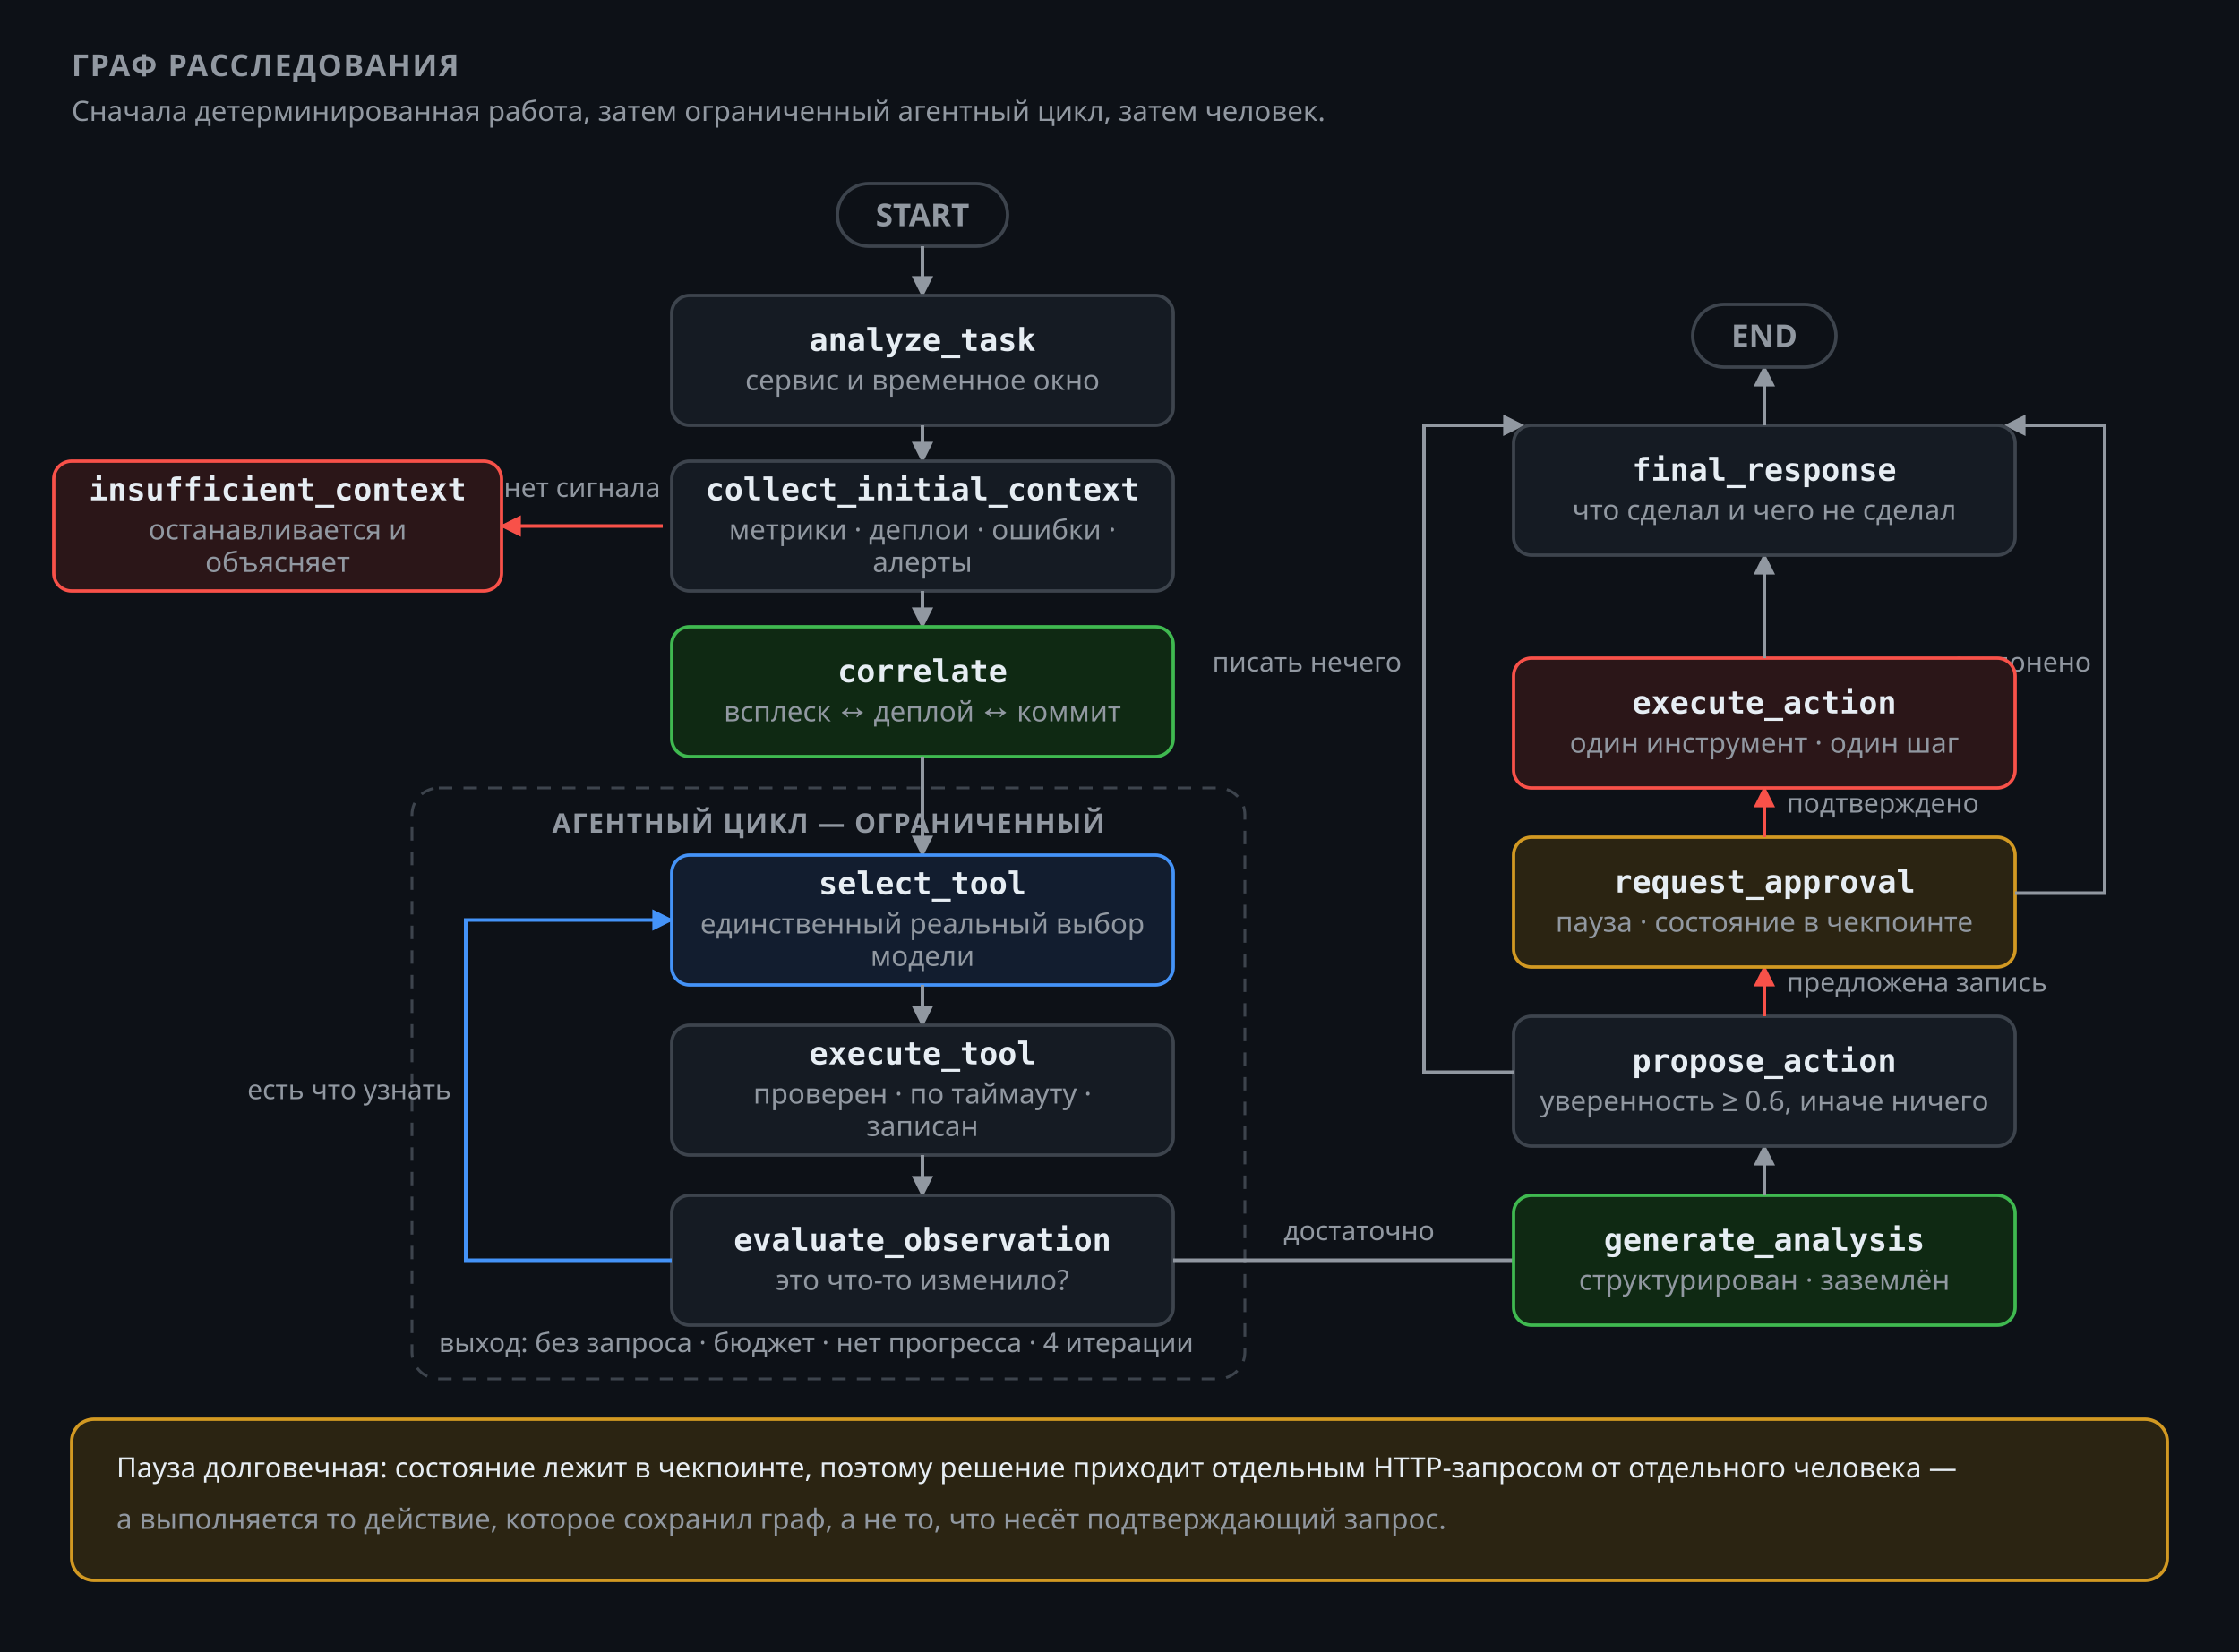
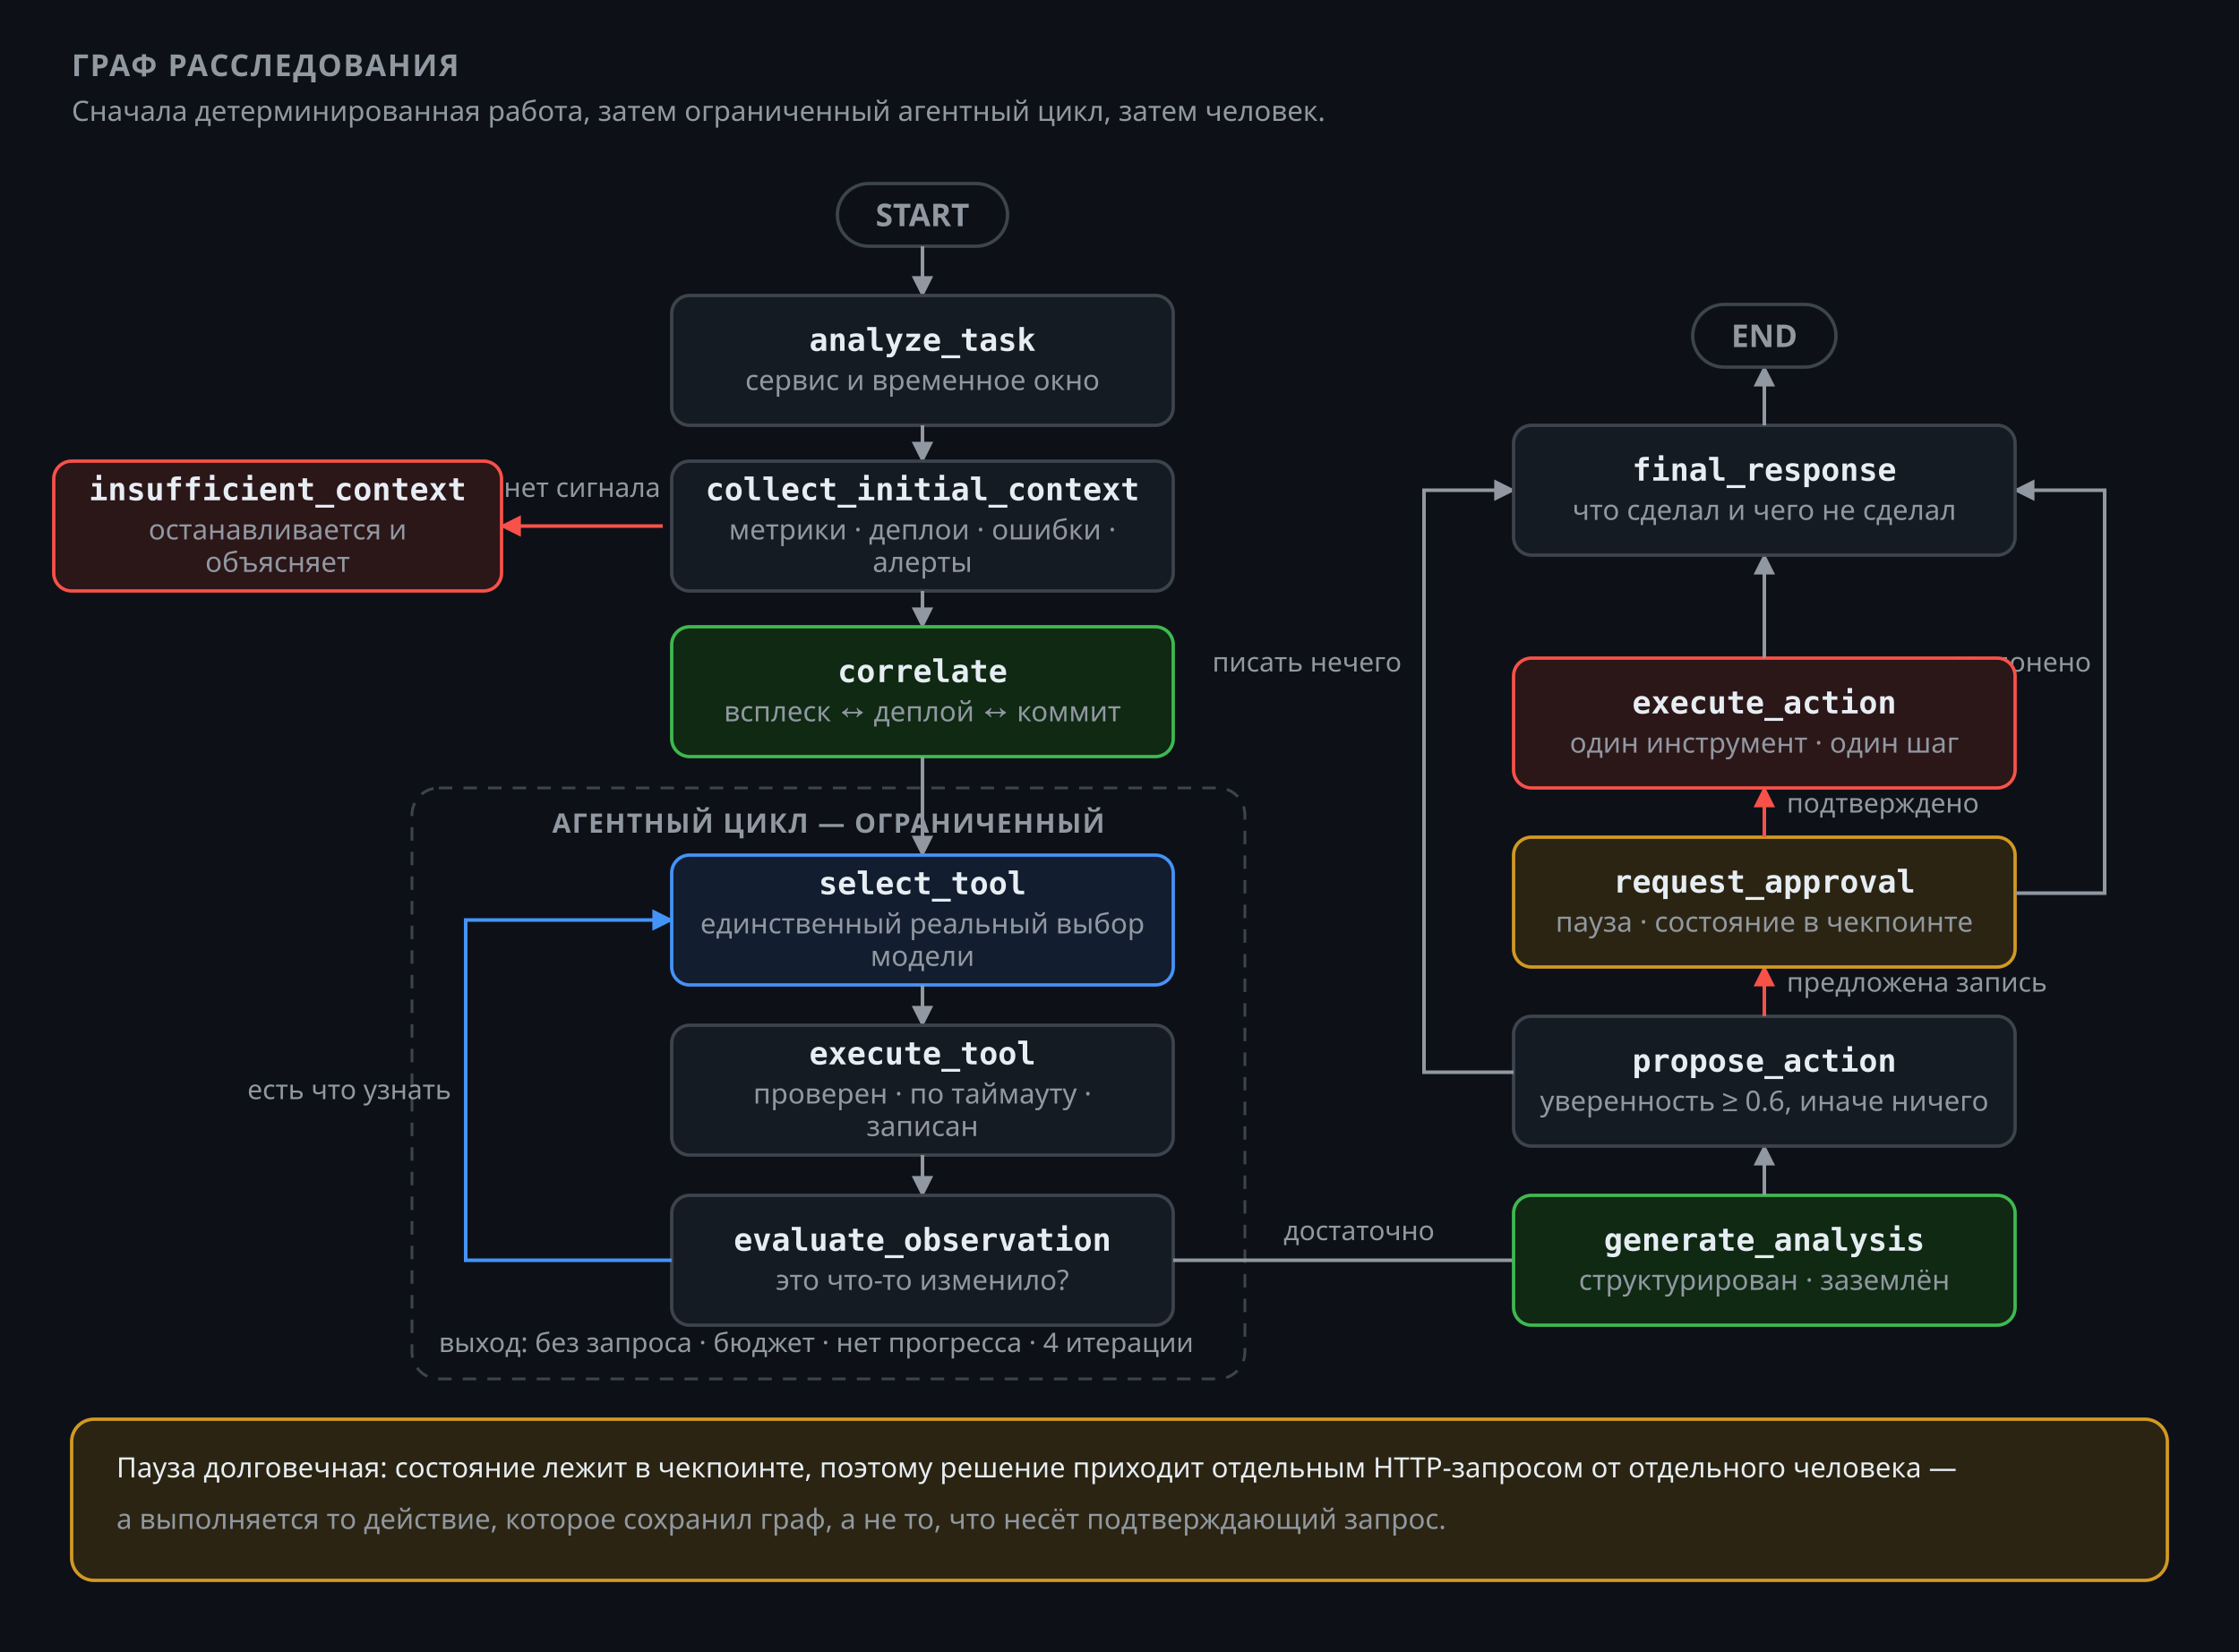
<svg xmlns="http://www.w3.org/2000/svg" viewBox="0 0 1000 738" width="1000" height="738" role="img" aria-labelledby="title desc" font-family="-apple-system, BlinkMacSystemFont, 'Segoe UI', 'Noto Sans', Helvetica, Arial, sans-serif">
  <defs>
    <marker id="arrow" viewBox="0 0 10 10" refX="9" refY="5" markerWidth="6" markerHeight="6" orient="auto-start-reverse">
      <path d="M 0 0 L 10 5 L 0 10 z" fill="#9198a1" />
    </marker>
    <marker id="arrow-accent" viewBox="0 0 10 10" refX="9" refY="5" markerWidth="6" markerHeight="6" orient="auto-start-reverse">
      <path d="M 0 0 L 10 5 L 0 10 z" fill="#4493f8" />
    </marker>
    <marker id="arrow-danger" viewBox="0 0 10 10" refX="9" refY="5" markerWidth="6" markerHeight="6" orient="auto-start-reverse">
      <path d="M 0 0 L 10 5 L 0 10 z" fill="#f85149" />
    </marker>
  </defs>
  <rect width="1000" height="738" fill="#0d1117" />
  <text x="32" y="34" font-size="13.5" font-weight="700" letter-spacing="0.7" fill="#9198a1">ГРАФ РАССЛЕДОВАНИЯ</text>
  <text x="32" y="54" text-anchor="start" font-size="12.5" fill="#9198a1">Сначала детерминированная работа, затем ограниченный агентный цикл, затем человек.</text>
  <rect x="374.0" y="82" width="76" height="28" rx="14" fill="#0d1117" stroke="#3d444d" stroke-width="1.5" />
  <text x="412.0" y="101.04" text-anchor="middle" font-size="14" font-weight="600" fill="#9198a1">START</text>
  <path d="M 412.0 110 L 412.0 132" fill="none" stroke="#9198a1" stroke-width="1.6" marker-end="url(#arrow)" />
  <rect x="300" y="132" width="224" height="58" rx="8" fill="#151b23" stroke="#3d444d" stroke-width="1.5" />
  <text x="412.0" y="156.73" text-anchor="middle" font-size="14" font-weight="600" fill="#e6edf3" font-family="ui-monospace, SFMono-Regular, 'SF Mono', Menlo, Consolas, monospace">analyze_task</text>
  <text x="412.0" y="174.23" text-anchor="middle" font-size="12.5" fill="#9198a1">сервис и временное окно</text>
  <path d="M 412.0 190 L 412.0 206" fill="none" stroke="#9198a1" stroke-width="1.6" marker-end="url(#arrow)" />
  <rect x="300" y="206" width="224" height="58" rx="8" fill="#151b23" stroke="#3d444d" stroke-width="1.5" />
  <text x="412.0" y="223.48" text-anchor="middle" font-size="14" font-weight="600" fill="#e6edf3" font-family="ui-monospace, SFMono-Regular, 'SF Mono', Menlo, Consolas, monospace">collect_initial_context</text>
  <text x="412.0" y="240.98" text-anchor="middle" font-size="12.5" fill="#9198a1">метрики · деплои · ошибки ·</text>
  <text x="412.0" y="255.48" text-anchor="middle" font-size="12.5" fill="#9198a1">алерты</text>
  <path d="M 296 235 L 224 235" fill="none" stroke="#f85149" stroke-width="1.6" marker-end="url(#arrow-danger)" />
  <text x="260" y="222" text-anchor="middle" font-size="12" fill="#9198a1">нет сигнала</text>
  <rect x="24" y="206" width="200" height="58" rx="8" fill="#2b1618" stroke="#f85149" stroke-width="1.5" />
  <text x="124.0" y="223.48" text-anchor="middle" font-size="14" font-weight="600" fill="#e6edf3" font-family="ui-monospace, SFMono-Regular, 'SF Mono', Menlo, Consolas, monospace">insufficient_context</text>
  <text x="124.0" y="240.98" text-anchor="middle" font-size="12.5" fill="#9198a1">останавливается и</text>
  <text x="124.0" y="255.48" text-anchor="middle" font-size="12.5" fill="#9198a1">объясняет</text>
  <path d="M 412.0 264 L 412.0 280" fill="none" stroke="#9198a1" stroke-width="1.6" marker-end="url(#arrow)" />
  <rect x="300" y="280" width="224" height="58" rx="8" fill="#0f2913" stroke="#3fb950" stroke-width="1.5" />
  <text x="412.0" y="304.73" text-anchor="middle" font-size="14" font-weight="600" fill="#e6edf3" font-family="ui-monospace, SFMono-Regular, 'SF Mono', Menlo, Consolas, monospace">correlate</text>
  <text x="412.0" y="322.23" text-anchor="middle" font-size="12.5" fill="#9198a1">всплеск ↔ деплой ↔ коммит</text>
  <path d="M 412.0 338 L 412.0 382" fill="none" stroke="#9198a1" stroke-width="1.6" marker-end="url(#arrow)" />
  <rect x="184" y="352" width="372" height="264" rx="12" fill="none" stroke="#3d444d" stroke-width="1.25" stroke-dasharray="6 5" />
  <text x="370.0" y="372" text-anchor="middle" font-size="12" font-weight="600" letter-spacing="0.6" fill="#9198a1">АГЕНТНЫЙ ЦИКЛ — ОГРАНИЧЕННЫЙ</text>
  <rect x="300" y="382" width="224" height="58" rx="8" fill="#121d2f" stroke="#4493f8" stroke-width="1.5" />
  <text x="412.0" y="399.48" text-anchor="middle" font-size="14" font-weight="600" fill="#e6edf3" font-family="ui-monospace, SFMono-Regular, 'SF Mono', Menlo, Consolas, monospace">select_tool</text>
  <text x="412.0" y="416.98" text-anchor="middle" font-size="12.5" fill="#9198a1">единственный реальный выбор</text>
  <text x="412.0" y="431.48" text-anchor="middle" font-size="12.5" fill="#9198a1">модели</text>
  <path d="M 412.0 440 L 412.0 458" fill="none" stroke="#9198a1" stroke-width="1.6" marker-end="url(#arrow)" />
  <rect x="300" y="458" width="224" height="58" rx="8" fill="#151b23" stroke="#3d444d" stroke-width="1.5" />
  <text x="412.0" y="475.48" text-anchor="middle" font-size="14" font-weight="600" fill="#e6edf3" font-family="ui-monospace, SFMono-Regular, 'SF Mono', Menlo, Consolas, monospace">execute_tool</text>
  <text x="412.0" y="492.98" text-anchor="middle" font-size="12.5" fill="#9198a1">проверен · по таймауту ·</text>
  <text x="412.0" y="507.48" text-anchor="middle" font-size="12.5" fill="#9198a1">записан</text>
  <path d="M 412.0 516 L 412.0 534" fill="none" stroke="#9198a1" stroke-width="1.6" marker-end="url(#arrow)" />
  <rect x="300" y="534" width="224" height="58" rx="8" fill="#151b23" stroke="#3d444d" stroke-width="1.5" />
  <text x="412.0" y="558.73" text-anchor="middle" font-size="14" font-weight="600" fill="#e6edf3" font-family="ui-monospace, SFMono-Regular, 'SF Mono', Menlo, Consolas, monospace">evaluate_observation</text>
  <text x="412.0" y="576.23" text-anchor="middle" font-size="12.5" fill="#9198a1">это что-то изменило?</text>
  <path d="M 300 563 L 208 563 L 208 411 L 300 411" fill="none" stroke="#4493f8" stroke-width="1.6" marker-end="url(#arrow-accent)" />
  <text x="156.0" y="491.0" text-anchor="middle" font-size="12" fill="#9198a1">есть что узнать</text>
  <text x="196" y="604" text-anchor="start" font-size="12" fill="#9198a1">выход: без запроса · бюджет · нет прогресса · 4 итерации</text>
  <path d="M 524 563 L 690 563" fill="none" stroke="#9198a1" stroke-width="1.6" marker-end="url(#arrow)" />
  <text x="607.0" y="554.0" text-anchor="middle" font-size="12" fill="#9198a1">достаточно</text>
  <rect x="676" y="534" width="224" height="58" rx="8" fill="#0f2913" stroke="#3fb950" stroke-width="1.5" />
  <text x="788.0" y="558.73" text-anchor="middle" font-size="14" font-weight="600" fill="#e6edf3" font-family="ui-monospace, SFMono-Regular, 'SF Mono', Menlo, Consolas, monospace">generate_analysis</text>
  <text x="788.0" y="576.23" text-anchor="middle" font-size="12.5" fill="#9198a1">структурирован · заземлён</text>
  <path d="M 788.0 534 L 788.0 512" fill="none" stroke="#9198a1" stroke-width="1.6" marker-end="url(#arrow)" />
  <rect x="676" y="454" width="224" height="58" rx="8" fill="#151b23" stroke="#3d444d" stroke-width="1.5" />
  <text x="788.0" y="478.73" text-anchor="middle" font-size="14" font-weight="600" fill="#e6edf3" font-family="ui-monospace, SFMono-Regular, 'SF Mono', Menlo, Consolas, monospace">propose_action</text>
  <text x="788.0" y="496.23" text-anchor="middle" font-size="12.5" fill="#9198a1">уверенность ≥ 0.6, иначе ничего</text>
  <path d="M 788.0 454 L 788.0 432" fill="none" stroke="#f85149" stroke-width="1.6" marker-end="url(#arrow-danger)" />
  <text x="798.0" y="443" text-anchor="start" font-size="12" fill="#9198a1">предложена запись</text>
-   <path d="M 676 479 L 636 479 L 636 190 L 680 190" fill="none" stroke="#9198a1" stroke-width="1.6" marker-end="url(#arrow)" />
+   <path d="M 676 479 L 636 479 L 636 219 L 676 219" fill="none" stroke="#9198a1" stroke-width="1.6" marker-end="url(#arrow)" />
  <text x="626" y="300" text-anchor="end" font-size="12" fill="#9198a1">писать нечего</text>
  <rect x="676" y="374" width="224" height="58" rx="8" fill="#2b2412" stroke="#d29922" stroke-width="1.5" />
  <text x="788.0" y="398.73" text-anchor="middle" font-size="14" font-weight="600" fill="#e6edf3" font-family="ui-monospace, SFMono-Regular, 'SF Mono', Menlo, Consolas, monospace">request_approval</text>
  <text x="788.0" y="416.23" text-anchor="middle" font-size="12.5" fill="#9198a1">пауза · состояние в чекпоинте</text>
  <path d="M 788.0 374 L 788.0 352" fill="none" stroke="#f85149" stroke-width="1.6" marker-end="url(#arrow-danger)" />
  <text x="798.0" y="363" text-anchor="start" font-size="12" fill="#9198a1">подтверждено</text>
-   <path d="M 900 399 L 940 399 L 940 190 L 896 190" fill="none" stroke="#9198a1" stroke-width="1.6" marker-end="url(#arrow)" />
+   <path d="M 900 399 L 940 399 L 940 219 L 900 219" fill="none" stroke="#9198a1" stroke-width="1.6" marker-end="url(#arrow)" />
  <text x="934" y="300" text-anchor="end" font-size="12" fill="#9198a1">отклонено</text>
  <rect x="676" y="294" width="224" height="58" rx="8" fill="#2b1618" stroke="#f85149" stroke-width="1.5" />
  <text x="788.0" y="318.73" text-anchor="middle" font-size="14" font-weight="600" fill="#e6edf3" font-family="ui-monospace, SFMono-Regular, 'SF Mono', Menlo, Consolas, monospace">execute_action</text>
  <text x="788.0" y="336.23" text-anchor="middle" font-size="12.5" fill="#9198a1">один инструмент · один шаг</text>
  <path d="M 788.0 294 L 788.0 248" fill="none" stroke="#9198a1" stroke-width="1.6" marker-end="url(#arrow)" />
  <rect x="676" y="190" width="224" height="58" rx="8" fill="#151b23" stroke="#3d444d" stroke-width="1.5" />
  <text x="788.0" y="214.73" text-anchor="middle" font-size="14" font-weight="600" fill="#e6edf3" font-family="ui-monospace, SFMono-Regular, 'SF Mono', Menlo, Consolas, monospace">final_response</text>
  <text x="788.0" y="232.23" text-anchor="middle" font-size="12.5" fill="#9198a1">что сделал и чего не сделал</text>
  <path d="M 788.0 190 L 788.0 164" fill="none" stroke="#9198a1" stroke-width="1.6" marker-end="url(#arrow)" />
  <rect x="756.0" y="136" width="64" height="28" rx="14" fill="#0d1117" stroke="#3d444d" stroke-width="1.5" />
  <text x="788.0" y="155.04" text-anchor="middle" font-size="14" font-weight="600" fill="#9198a1">END</text>
  <rect x="32" y="634" width="936" height="72" rx="10" fill="#2b2412" stroke="#d29922" stroke-width="1.5" />
  <text x="500.0" y="675.04" text-anchor="middle" font-size="14" font-weight="600" fill="#e6edf3" />
  <text x="52" y="660" text-anchor="start" font-size="12.5" fill="#e6edf3">Пауза долговечная: состояние лежит в чекпоинте, поэтому решение приходит отдельным HTTP-запросом от отдельного человека —</text>
  <text x="52" y="683" text-anchor="start" font-size="12.5" fill="#9198a1">а выполняется то действие, которое сохранил граф, а не то, что несёт подтверждающий запрос.</text>
</svg>
